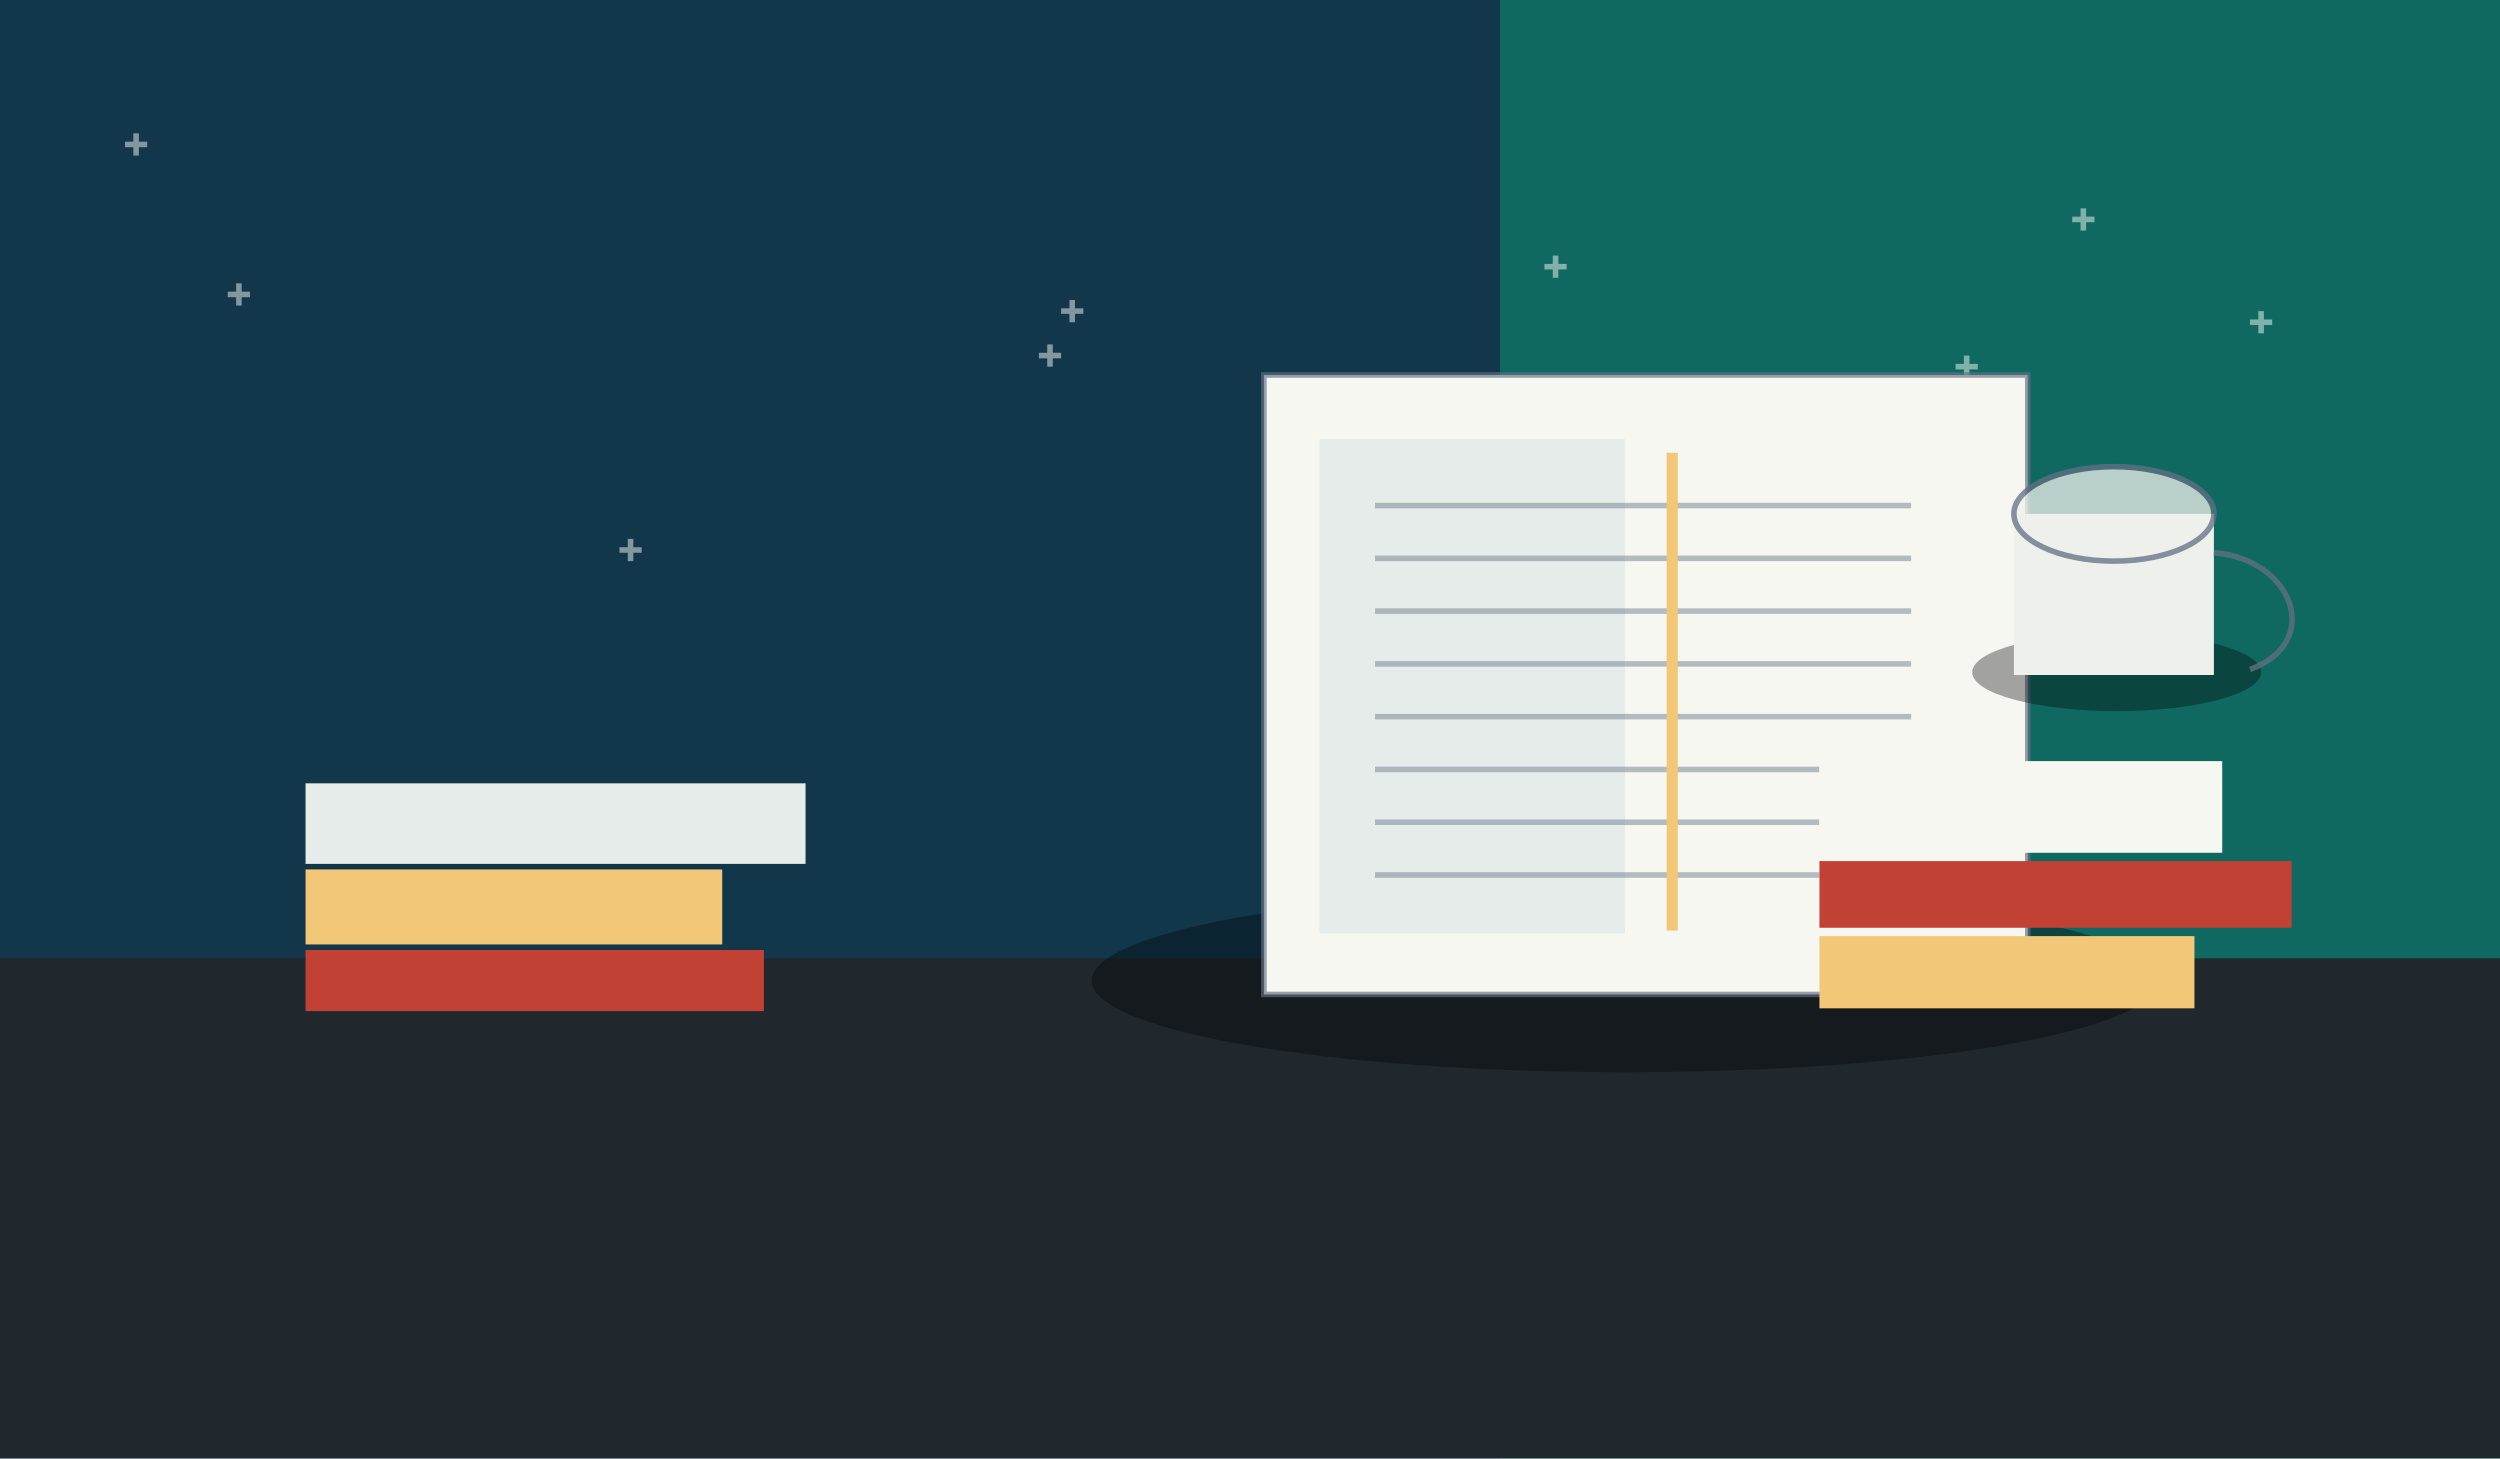
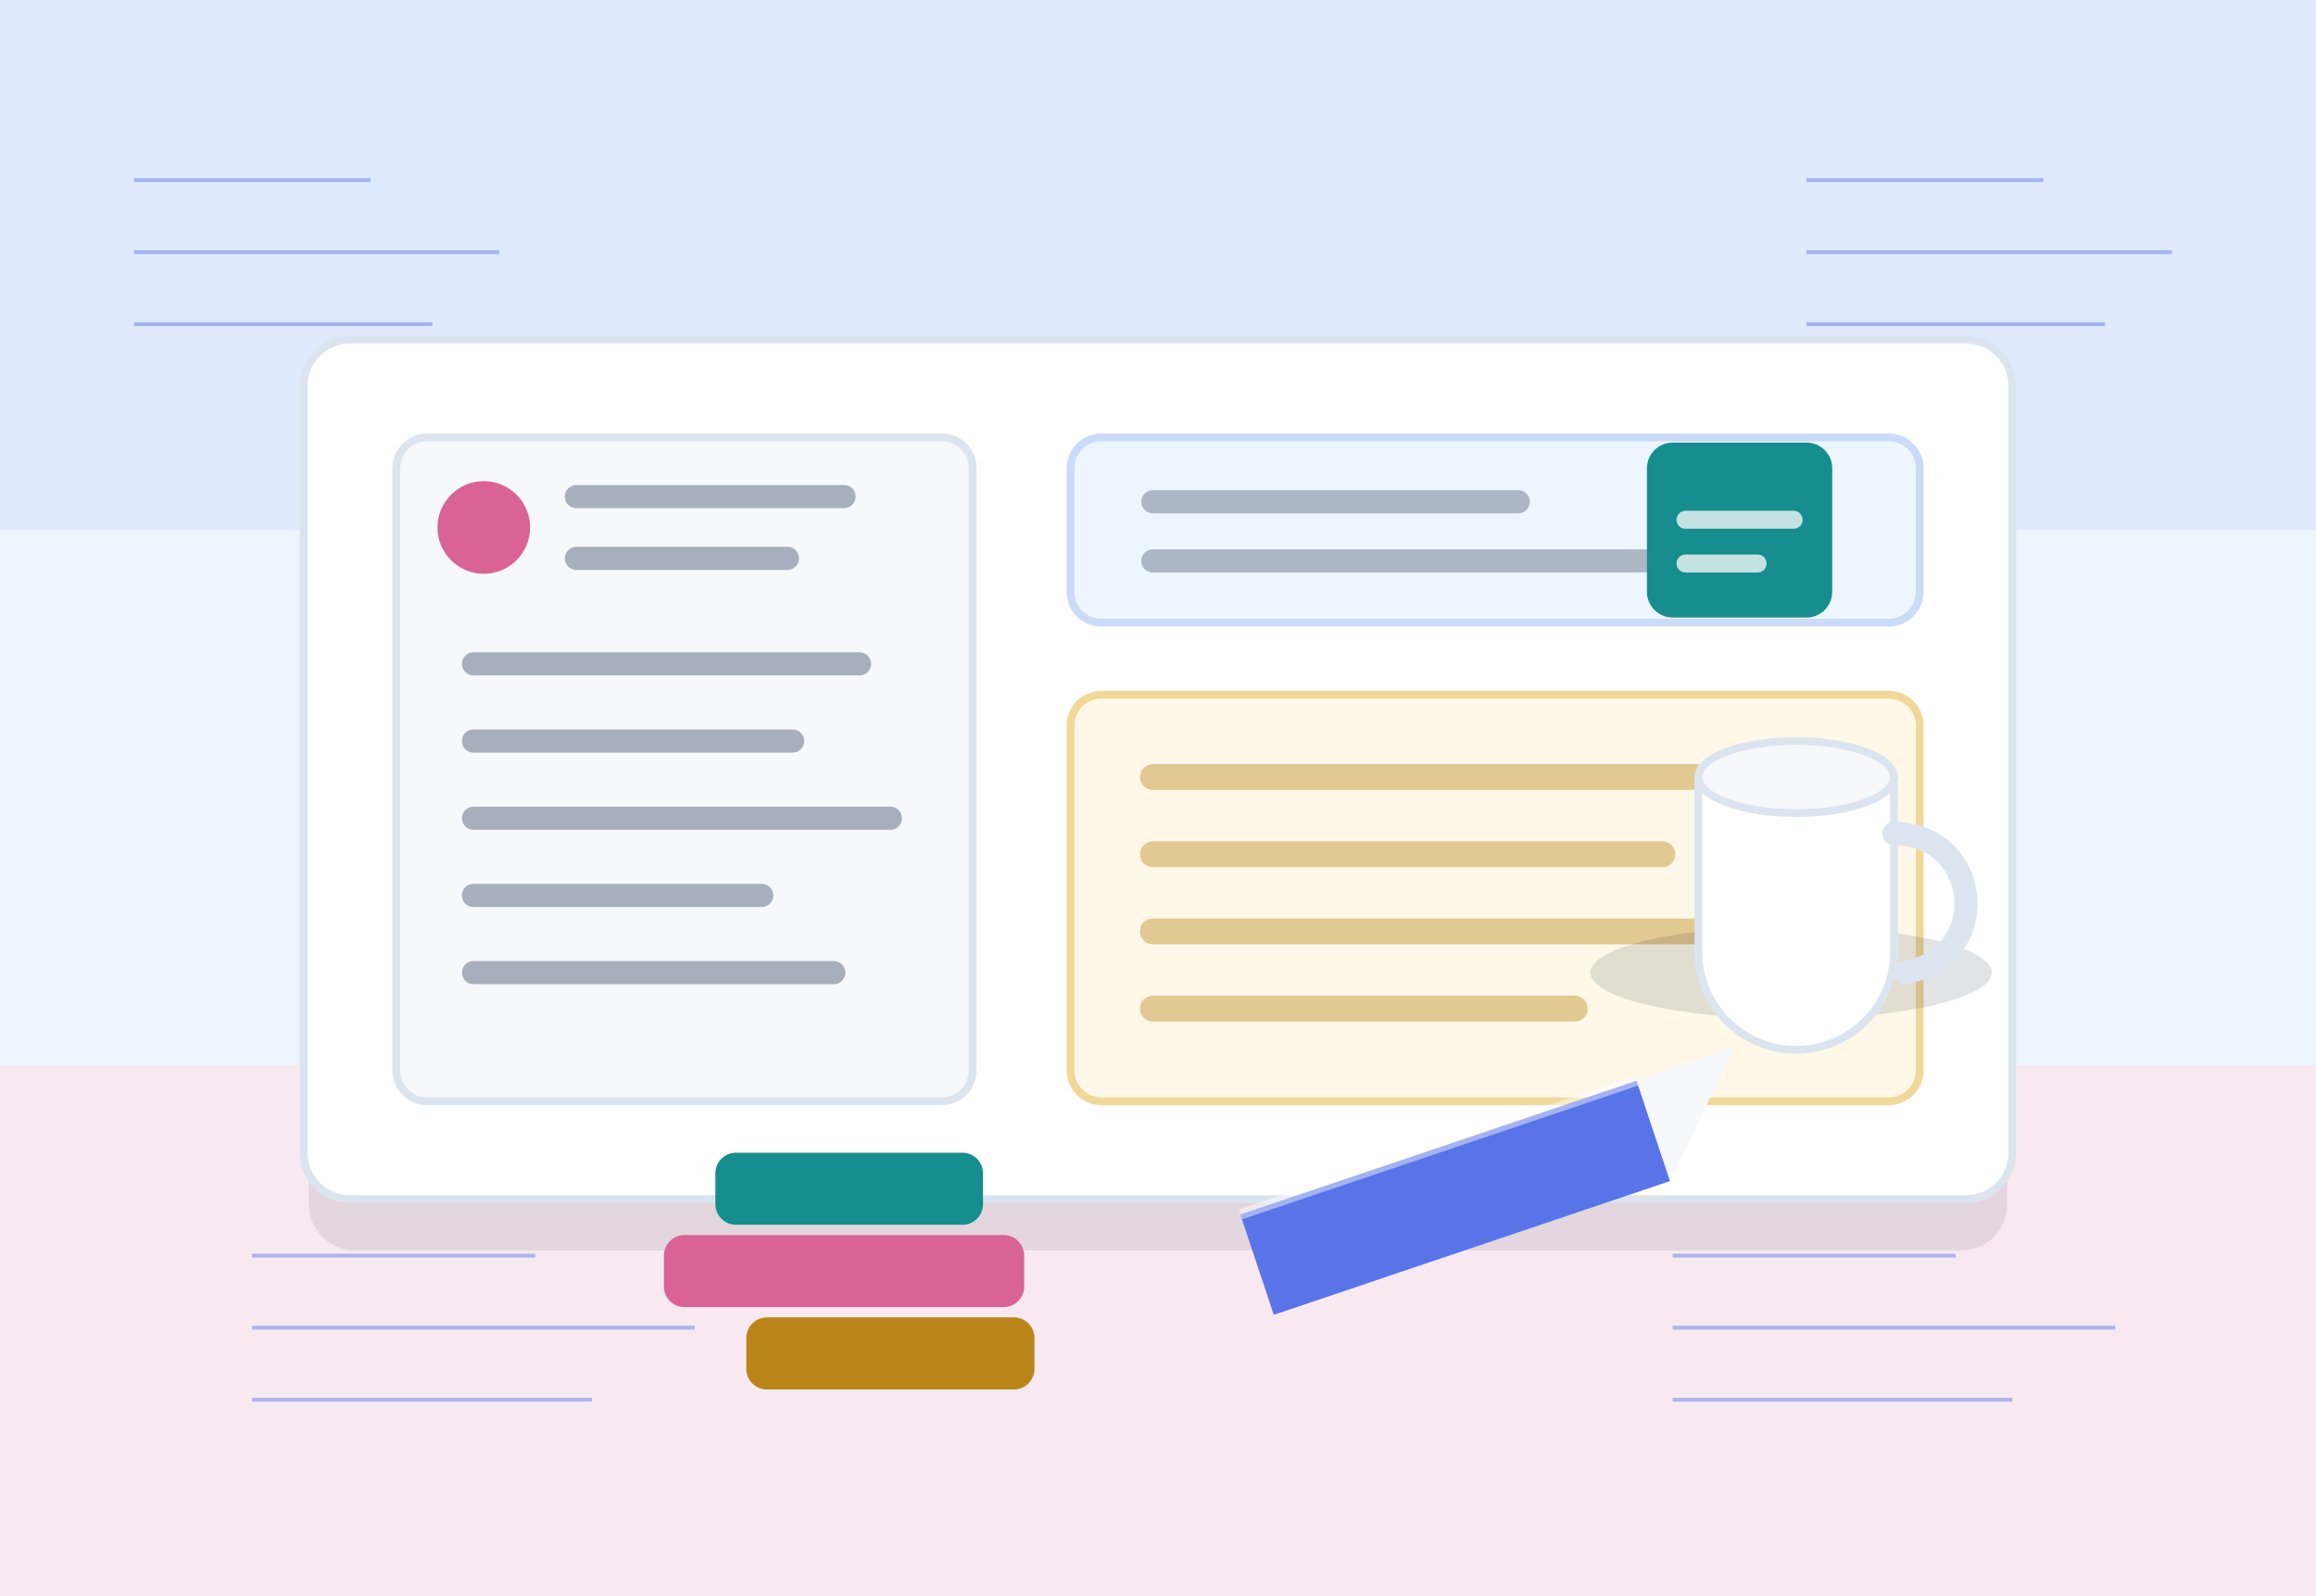
- <svg xmlns="http://www.w3.org/2000/svg" viewBox="0 0 900 525" role="img" aria-labelledby="title desc">
-   <rect width="540" height="525" fill="#12374a" />
-   <rect x="540" width="360" height="525" fill="#0f6961" />
-   <rect y="345" width="900" height="180" fill="#20272d" />
-   <g opacity=".48" stroke="#fff" stroke-width="2">
-     <path d="M45 52h8M49 48v8M382 112h8M386 108v8M746 79h8M750 75v8M82 106h8M86 102v8M223 198h8M227 194v8M374 128h8M378 124v8M556 96h8M560 92v8M704 132h8M708 128v8M810 116h8M814 112v8M484 222h8M488 218v8" />
+ <svg xmlns="http://www.w3.org/2000/svg" viewBox="0 0 900 620" role="img" aria-labelledby="title desc">
+   <rect width="900" height="620" fill="#edf6ff" />
+   <path d="M0 0h900v206H0z" fill="#dfeaff" />
+   <path d="M0 414h900v206H0z" fill="#f8e9f1" />
+   <g opacity=".45" stroke="#5874e8" stroke-width="1.5">
+     <path d="M52 70h92M52 98h142M52 126h116M702 70h92M702 98h142M702 126h116" />
+     <path d="M98 488h110M98 516h172M98 544h132M650 488h110M650 516h172M650 544h132" />
  </g>
-   <ellipse cx="585" cy="353" rx="192" ry="33" fill="#000" opacity=".34" />
-   <rect x="455" y="135" width="275" height="223" fill="#f6f7f1" />
-   <rect x="475" y="158" width="110" height="178" fill="#e5ecea" />
-   <rect x="455" y="135" width="275" height="223" fill="none" stroke="#637083" stroke-width="2" opacity=".65" />
-   <g stroke="#637083" stroke-width="2" opacity=".45">
-     <path d="M495 182h193M495 201h193M495 220h193M495 239h193M495 258h193M495 277h160M495 296h160M495 315h160" />
+   <rect x="120" y="154" width="660" height="332" rx="18" fill="#202638" opacity=".1" />
+   <rect x="118" y="132" width="664" height="334" rx="18" fill="#ffffff" stroke="#dce4ef" stroke-width="3" />
+   <rect x="154" y="170" width="224" height="258" rx="12" fill="#f6f8fc" stroke="#dce4ef" stroke-width="3" />
+   <rect x="416" y="170" width="330" height="72" rx="12" fill="#edf6ff" stroke="#cbdaf8" stroke-width="3" />
+   <rect x="416" y="270" width="330" height="158" rx="12" fill="#fff8e8" stroke="#f1d899" stroke-width="3" />
+   <circle cx="188" cy="205" r="18" fill="#d96395" />
+   <path d="M224 193h104M224 217h82M184 258h150M184 288h124M184 318h162M184 348h112M184 378h140" stroke="#687286" stroke-width="9" stroke-linecap="round" opacity=".55" />
+   <path d="M448 195h142M448 218h218" stroke="#687286" stroke-width="9" stroke-linecap="round" opacity=".48" />
+   <path d="M448 302h236M448 332h198M448 362h230M448 392h164" stroke="#b98519" stroke-width="10" stroke-linecap="round" opacity=".42" />
+   <rect x="640" y="172" width="72" height="68" rx="10" fill="#168d8f" />
+   <path d="M655 202h42M655 219h28" stroke="#fff" stroke-width="7" stroke-linecap="round" opacity=".75" />
+   <g transform="translate(638 284)">
+     <ellipse cx="58" cy="94" rx="78" ry="18" fill="#202638" opacity=".13" />
+     <path d="M22 18h76v68a38 38 0 0 1-76 0z" fill="#ffffff" stroke="#dce4ef" stroke-width="3" />
+     <path d="M98 40c34 0 39 48 4 54" fill="none" stroke="#dce4ef" stroke-width="9" stroke-linecap="round" />
+     <ellipse cx="60" cy="18" rx="38" ry="14" fill="#f6f8fc" stroke="#dce4ef" stroke-width="3" />
  </g>
-   <path d="M602 163v172" stroke="#f2c777" stroke-width="4" />
-   <rect x="110" y="282" width="180" height="29" fill="#e5ecea" />
-   <rect x="110" y="313" width="150" height="27" fill="#f2c777" />
-   <rect x="110" y="342" width="165" height="22" fill="#c24135" />
-   <rect x="655" y="274" width="145" height="33" fill="#f6f7f1" />
-   <rect x="655" y="310" width="170" height="24" fill="#c24135" />
-   <rect x="655" y="337" width="135" height="26" fill="#f2c777" />
-   <ellipse cx="762" cy="242" rx="52" ry="14" fill="#000" opacity=".34" />
-   <rect x="725" y="185" width="72" height="58" fill="#eef0eb" />
-   <ellipse cx="761" cy="185" rx="36" ry="17" fill="#eef0eb" stroke="#637083" stroke-width="2" opacity=".76" />
-   <path d="M797 199c28 2 40 32 13 42" fill="none" stroke="#637083" stroke-width="2" opacity=".76" />
+   <g transform="translate(278 448)">
+     <rect x="0" y="0" width="104" height="28" rx="8" fill="#168d8f" />
+     <rect x="-20" y="32" width="140" height="28" rx="8" fill="#d96395" />
+     <rect x="12" y="64" width="112" height="28" rx="8" fill="#b98519" />
+   </g>
+   <path d="M482 472l154-52 13 39-154 52z" fill="#5874e8" />
+   <path d="M636 420l38-13-25 52z" fill="#f6f8fc" />
+   <path d="M482 472l154-52" stroke="#ffffff" stroke-width="4" opacity=".45" />
</svg>
